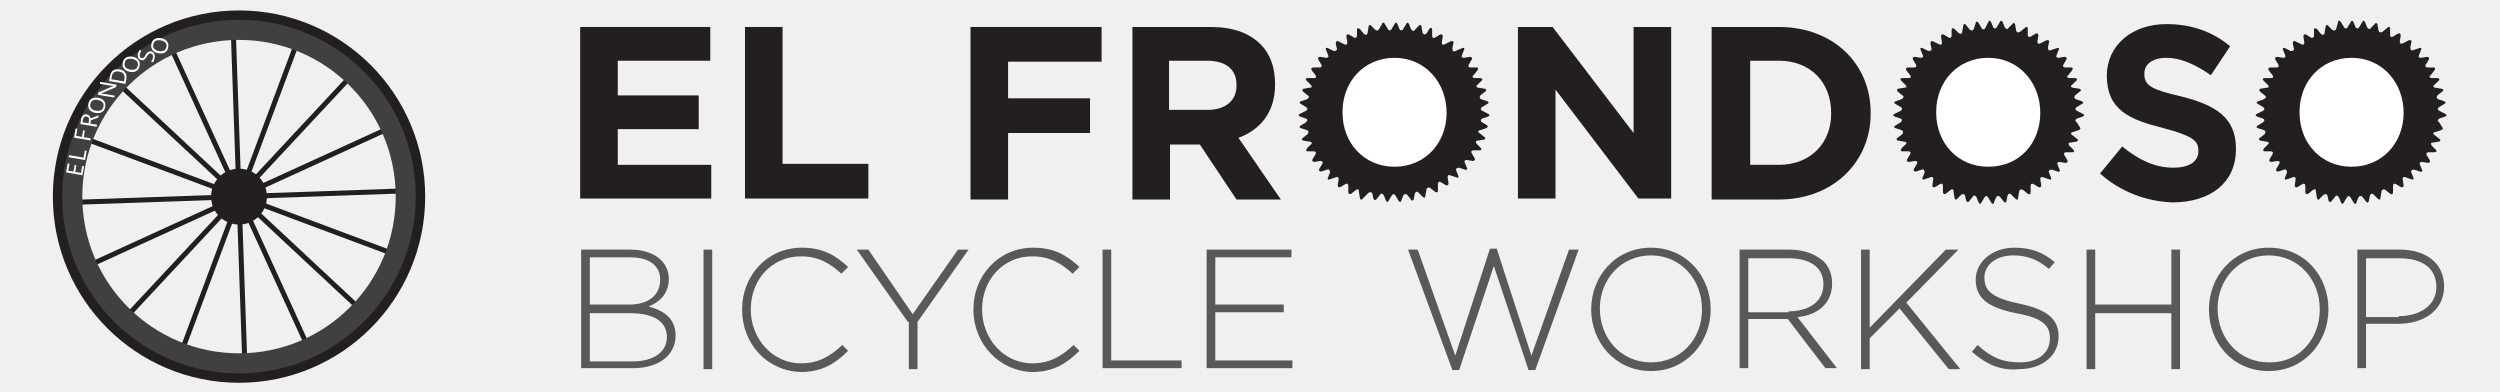
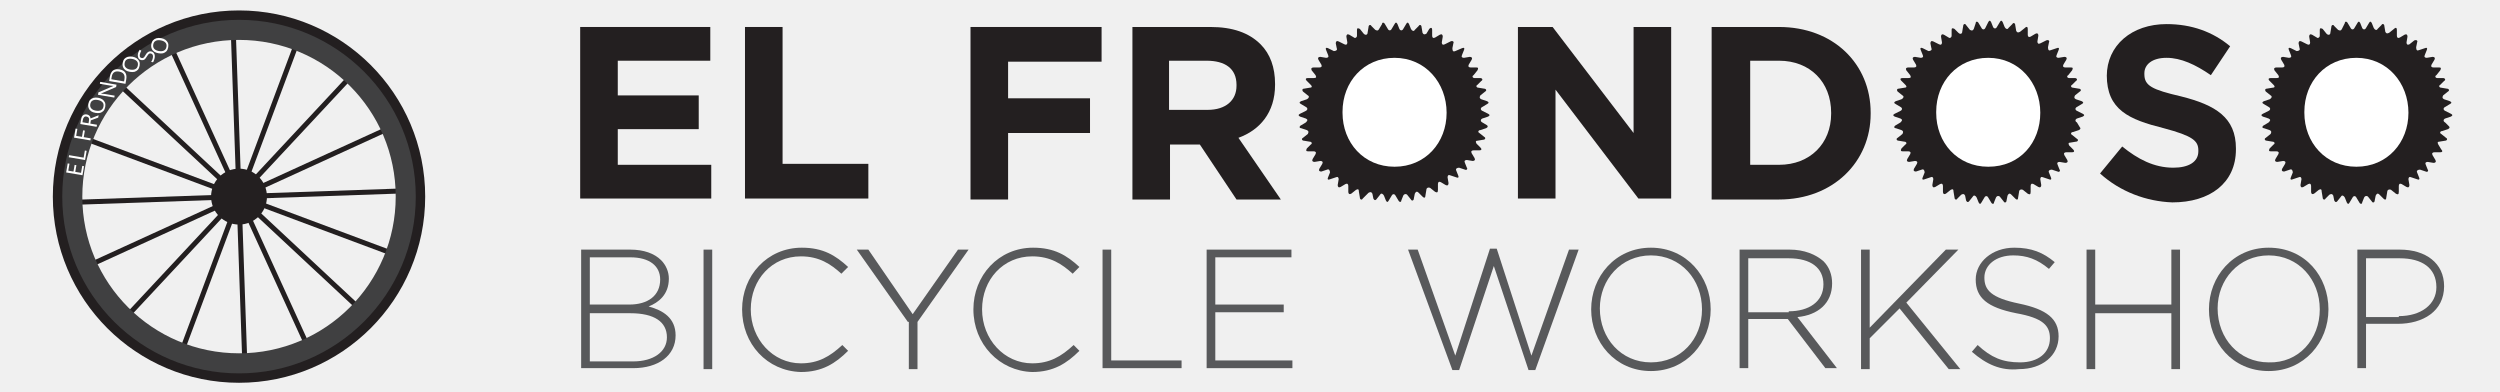
<svg xmlns="http://www.w3.org/2000/svg" version="1.1" id="Layer_1" x="0px" y="0px" viewBox="0 0 259.4 40.6" enable-background="new 0 0 259.4 40.6" xml:space="preserve">
  <path fill="#231F20" d="M60.2,2.8h13.5v3.5h-9.6v3.6h8.4v3.5h-8.4v3.7h9.7v3.5H60.2V2.8z" />
  <path fill="#231F20" d="M77.3,2.8h3.9V17h8.9v3.6H77.3V2.8z" />
  <path fill="#231F20" d="M100.7,2.8h13.6v3.6h-9.7v3.8h8.5v3.6h-8.5v6.9h-3.9V2.8z" />
  <path fill="#231F20" d="M117.4,2.8h8.2c2.3,0,4,0.6,5.2,1.8c1,1,1.5,2.4,1.5,4.1v0.1c0,2.9-1.6,4.7-3.8,5.5l4.4,6.4h-4.6l-3.8-5.7  h-3.1v5.7h-3.9V2.8z M125.3,11.4c1.9,0,3-1,3-2.5V8.8c0-1.7-1.2-2.5-3.1-2.5h-3.9v5.1H125.3z" />
  <path display="none" fill="#231F20" d="M135.2,11.7L135.2,11.7c0-5.1,4-9.3,9.5-9.3c5.5,0,9.5,4.1,9.5,9.2v0.1c0,5.1-4,9.2-9.5,9.2  C139.2,20.9,135.2,16.8,135.2,11.7z M150.1,11.7L150.1,11.7c0-3.1-2.2-5.7-5.4-5.7s-5.4,2.5-5.4,5.6v0.1c0,3.1,2.2,5.6,5.4,5.6  S150.1,14.8,150.1,11.7z" />
  <g>
    <g>
      <path fill="#231F20" d="M153.8,12.7c-0.2-0.1-0.2-0.3,0-0.4l0.6-0.2c0.2-0.1,0.2-0.2,0-0.3l-0.6-0.3c-0.2-0.1-0.2-0.3,0-0.4    l0.5-0.3c0.2-0.1,0.2-0.2,0-0.3l-0.6-0.2c-0.2-0.1-0.2-0.2-0.1-0.4l0.5-0.4c0.2-0.1,0.1-0.3-0.1-0.3l-0.6-0.1    c-0.2,0-0.3-0.2-0.1-0.3l0.4-0.4c0.2-0.1,0.1-0.3-0.1-0.3l-0.6,0c-0.2,0-0.3-0.2-0.1-0.3l0.4-0.5c0.1-0.2,0.1-0.3-0.1-0.3l-0.6,0    c-0.2,0-0.3-0.1-0.2-0.3l0.3-0.5c0.1-0.2,0-0.3-0.2-0.3l-0.6,0.1c-0.2,0-0.3-0.1-0.2-0.3l0.2-0.5c0.1-0.2,0-0.3-0.2-0.2L151,5.3    c-0.2,0.1-0.3,0-0.3-0.3l0.1-0.5c0.1-0.2-0.1-0.3-0.3-0.2l-0.6,0.3c-0.2,0.1-0.3,0-0.3-0.2l0.1-0.6c0-0.2-0.1-0.3-0.3-0.2    l-0.5,0.3c-0.2,0.1-0.3,0-0.3-0.2l0-0.6c0-0.2-0.1-0.3-0.3-0.1L148,3.5c-0.2,0.1-0.3,0.1-0.4-0.1l-0.1-0.6c0-0.2-0.2-0.3-0.3-0.1    l-0.4,0.4c-0.1,0.2-0.3,0.1-0.4-0.1l-0.2-0.5c-0.1-0.2-0.2-0.2-0.3,0l-0.3,0.5c-0.1,0.2-0.3,0.2-0.4,0l-0.2-0.5    c-0.1-0.2-0.2-0.2-0.3,0l-0.3,0.5c-0.1,0.2-0.3,0.2-0.4,0l-0.3-0.5c-0.1-0.2-0.3-0.2-0.3,0L143.1,3c-0.1,0.2-0.2,0.2-0.4,0.1    l-0.4-0.4c-0.1-0.2-0.3-0.1-0.3,0.1l-0.1,0.6c0,0.2-0.2,0.3-0.4,0.1L141.1,3c-0.2-0.1-0.3-0.1-0.3,0.1l0,0.6    c0,0.2-0.2,0.3-0.3,0.2l-0.5-0.3c-0.2-0.1-0.3,0-0.3,0.2l0.1,0.6c0,0.2-0.1,0.3-0.3,0.2l-0.6-0.3c-0.2-0.1-0.3,0-0.3,0.2l0.1,0.5    c0.1,0.2-0.1,0.3-0.3,0.3L137.8,5c-0.2-0.1-0.3,0-0.2,0.2l0.2,0.5c0.1,0.2,0,0.3-0.2,0.3L137,5.9c-0.2,0-0.3,0.1-0.2,0.3l0.3,0.5    c0.1,0.2,0,0.3-0.2,0.3l-0.6,0c-0.2,0-0.3,0.1-0.2,0.3l0.4,0.5c0.1,0.2,0.1,0.3-0.2,0.3l-0.6,0c-0.2,0-0.3,0.1-0.1,0.3l0.4,0.4    c0.2,0.2,0.1,0.3-0.1,0.3l-0.6,0.1c-0.2,0-0.2,0.2-0.1,0.3l0.5,0.4c0.2,0.1,0.1,0.3-0.1,0.4l-0.6,0.2c-0.2,0.1-0.2,0.2,0,0.3    l0.5,0.3c0.2,0.1,0.2,0.3,0,0.4l-0.6,0.3c-0.2,0.1-0.2,0.2,0,0.3l0.6,0.2c0.2,0.1,0.2,0.2,0,0.4l-0.5,0.3c-0.2,0.1-0.2,0.3,0,0.3    l0.6,0.2c0.2,0.1,0.2,0.2,0.1,0.4l-0.5,0.4c-0.2,0.1-0.1,0.3,0.1,0.3l0.6,0.1c0.2,0,0.3,0.2,0.1,0.3l-0.4,0.4    c-0.1,0.2-0.1,0.3,0.1,0.3l0.6,0c0.2,0,0.3,0.1,0.2,0.3l-0.3,0.5c-0.1,0.2,0,0.3,0.2,0.3l0.6-0.1c0.2,0,0.3,0.1,0.2,0.3l-0.3,0.5    c-0.1,0.2,0,0.3,0.2,0.3l0.6-0.2c0.2-0.1,0.3,0.1,0.3,0.3l-0.2,0.5c-0.1,0.2,0,0.3,0.2,0.2l0.6-0.2c0.2-0.1,0.3,0,0.3,0.2    l-0.1,0.6c0,0.2,0.1,0.3,0.3,0.2l0.5-0.3c0.2-0.1,0.3,0,0.3,0.2l0,0.6c0,0.2,0.1,0.3,0.3,0.2l0.5-0.4c0.2-0.1,0.3-0.1,0.3,0.2    l0.1,0.6c0,0.2,0.2,0.3,0.3,0.1L142,20c0.2-0.1,0.3-0.1,0.4,0.1l0.1,0.5c0.1,0.2,0.2,0.2,0.3,0.1l0.4-0.5c0.1-0.2,0.3-0.1,0.4,0.1    l0.2,0.5c0.1,0.2,0.2,0.2,0.3,0l0.3-0.5c0.1-0.2,0.3-0.2,0.4,0l0.3,0.5c0.1,0.2,0.3,0.2,0.3,0l0.2-0.5c0.1-0.2,0.3-0.2,0.4-0.1    l0.4,0.5c0.1,0.2,0.3,0.1,0.3-0.1l0.1-0.5c0.1-0.2,0.2-0.3,0.4-0.1l0.4,0.4c0.2,0.2,0.3,0.1,0.3-0.1l0.1-0.6    c0-0.2,0.2-0.3,0.4-0.2l0.5,0.4c0.2,0.1,0.3,0.1,0.3-0.2l0-0.6c0-0.2,0.1-0.3,0.3-0.2l0.5,0.3c0.2,0.1,0.3,0,0.3-0.2l-0.1-0.6    c0-0.2,0.1-0.3,0.3-0.2l0.6,0.2c0.2,0.1,0.3,0,0.2-0.2l-0.2-0.5c-0.1-0.2,0.1-0.3,0.3-0.3l0.6,0.2c0.2,0.1,0.3-0.1,0.2-0.2    l-0.2-0.5c-0.1-0.2,0-0.3,0.2-0.3l0.6,0.1c0.2,0,0.3-0.1,0.2-0.3l-0.3-0.5c-0.1-0.2,0-0.3,0.2-0.3l0.6,0c0.2,0,0.3-0.1,0.1-0.3    l-0.4-0.4c-0.1-0.2-0.1-0.3,0.1-0.3l0.6-0.1c0.2,0,0.3-0.2,0.1-0.3l-0.5-0.4c-0.2-0.1-0.1-0.3,0.1-0.3l0.6-0.2    c0.2-0.1,0.2-0.2,0.1-0.3L153.8,12.7z" />
    </g>
    <path fill="#FFFFFF" d="M150.1,11.7L150.1,11.7c0-3.1-2.2-5.7-5.4-5.7s-5.4,2.5-5.4,5.6v0.1c0,3.1,2.2,5.6,5.4,5.6   S150.1,14.8,150.1,11.7z" />
  </g>
  <g>
    <g>
+       <path fill="#231F20" d="M253.7,12.7c-0.2-0.1-0.2-0.3,0-0.4l0.6-0.2c0.2-0.1,0.2-0.2,0-0.3l-0.6-0.3c-0.2-0.1-0.2-0.3,0-0.4    l0.5-0.3c0.2-0.1,0.2-0.2,0-0.3l-0.6-0.2c-0.2-0.1-0.2-0.2-0.1-0.4l0.5-0.4c0.2-0.1,0.1-0.3-0.1-0.3l-0.6-0.1    c-0.2,0-0.3-0.2-0.1-0.3l0.4-0.4c0.2-0.1,0.1-0.3-0.1-0.3l-0.6,0c-0.2,0-0.3-0.2-0.1-0.3l0.4-0.5c0.1-0.2,0.1-0.3-0.1-0.3l-0.6,0    c-0.2,0-0.3-0.1-0.2-0.3l0.3-0.5c0.1-0.2,0-0.3-0.2-0.3l-0.6,0.1c-0.2,0-0.3-0.1-0.2-0.3l0.2-0.5c0.1-0.2,0-0.3-0.2-0.2l-0.6,0.2    c-0.2,0.1-0.3,0-0.3-0.3l0.1-0.5c0.1-0.2-0.1-0.3-0.3-0.2L250,4.6c-0.2,0.1-0.3,0-0.3-0.2l0.1-0.6c0-0.2-0.1-0.3-0.3-0.2l-0.5,0.3    c-0.2,0.1-0.3,0-0.3-0.2l0-0.6c0-0.2-0.1-0.3-0.3-0.1l-0.5,0.4c-0.2,0.1-0.3,0.1-0.4-0.1l-0.1-0.6c0-0.2-0.2-0.3-0.3-0.1l-0.4,0.4    c-0.1,0.2-0.3,0.1-0.4-0.1l-0.2-0.5c-0.1-0.2-0.2-0.2-0.3,0l-0.3,0.5c-0.1,0.2-0.3,0.2-0.4,0l-0.2-0.5c-0.1-0.2-0.2-0.2-0.3,0    l-0.3,0.5c-0.1,0.2-0.3,0.2-0.4,0l-0.3-0.5c-0.1-0.2-0.3-0.2-0.3,0L243,3c-0.1,0.2-0.2,0.2-0.4,0.1l-0.4-0.4    c-0.1-0.2-0.3-0.1-0.3,0.1l-0.1,0.6c0,0.2-0.2,0.3-0.4,0.1L241,3c-0.2-0.1-0.3-0.1-0.3,0.1l0,0.6c0,0.2-0.2,0.3-0.3,0.2l-0.5-0.3    c-0.2-0.1-0.3,0-0.3,0.2l0.1,0.6c0,0.2-0.1,0.3-0.3,0.2l-0.6-0.3c-0.2-0.1-0.3,0-0.3,0.2l0.1,0.5c0.1,0.2-0.1,0.3-0.3,0.3L237.7,5    c-0.2-0.1-0.3,0-0.2,0.2l0.2,0.5c0.1,0.2,0,0.3-0.2,0.3l-0.6-0.1c-0.2,0-0.3,0.1-0.2,0.3l0.3,0.5c0.1,0.2,0,0.3-0.2,0.3l-0.6,0    c-0.2,0-0.3,0.1-0.2,0.3l0.4,0.5c0.1,0.2,0.1,0.3-0.2,0.3l-0.6,0c-0.2,0-0.3,0.1-0.1,0.3l0.4,0.4c0.2,0.2,0.1,0.3-0.1,0.3    l-0.6,0.1c-0.2,0-0.2,0.2-0.1,0.3l0.5,0.4c0.2,0.1,0.1,0.3-0.1,0.4l-0.6,0.2c-0.2,0.1-0.2,0.2,0,0.3l0.5,0.3    c0.2,0.1,0.2,0.3,0,0.4l-0.6,0.3c-0.2,0.1-0.2,0.2,0,0.3l0.6,0.2c0.2,0.1,0.2,0.2,0,0.4l-0.5,0.3c-0.2,0.1-0.2,0.3,0,0.3l0.6,0.2    c0.2,0.1,0.2,0.2,0.1,0.4l-0.5,0.4c-0.2,0.1-0.1,0.3,0.1,0.3l0.6,0.1c0.2,0,0.3,0.2,0.1,0.3l-0.4,0.4c-0.1,0.2-0.1,0.3,0.1,0.3    l0.6,0c0.2,0,0.3,0.1,0.2,0.3l-0.3,0.5c-0.1,0.2,0,0.3,0.2,0.3l0.6-0.1c0.2,0,0.3,0.1,0.2,0.3l-0.3,0.5c-0.1,0.2,0,0.3,0.2,0.3    l0.6-0.2c0.2-0.1,0.3,0.1,0.3,0.3l-0.2,0.5c-0.1,0.2,0,0.3,0.2,0.2l0.6-0.2c0.2-0.1,0.3,0,0.3,0.2l-0.1,0.6c0,0.2,0.1,0.3,0.3,0.2    l0.5-0.3c0.2-0.1,0.3,0,0.3,0.2l0,0.6c0,0.2,0.1,0.3,0.3,0.2l0.5-0.4c0.2-0.1,0.3-0.1,0.3,0.2l0.1,0.6c0,0.2,0.2,0.3,0.3,0.1    l0.4-0.4c0.2-0.1,0.3-0.1,0.4,0.1l0.1,0.5c0.1,0.2,0.2,0.2,0.3,0.1l0.4-0.5c0.1-0.2,0.3-0.1,0.4,0.1l0.2,0.5    c0.1,0.2,0.2,0.2,0.3,0l0.3-0.5c0.1-0.2,0.3-0.2,0.4,0l0.3,0.5c0.1,0.2,0.3,0.2,0.3,0l0.2-0.5c0.1-0.2,0.3-0.2,0.4-0.1l0.4,0.5    c0.1,0.2,0.3,0.1,0.3-0.1l0.1-0.5c0.1-0.2,0.2-0.3,0.4-0.1l0.4,0.4c0.2,0.2,0.3,0.1,0.3-0.1l0.1-0.6c0-0.2,0.2-0.3,0.4-0.2    l0.5,0.4c0.2,0.1,0.3,0.1,0.3-0.2l0-0.6c0-0.2,0.1-0.3,0.3-0.2l0.5,0.3c0.2,0.1,0.3,0,0.3-0.2l-0.1-0.6c0-0.2,0.1-0.3,0.3-0.2    l0.6,0.2c0.2,0.1,0.3,0,0.2-0.2l-0.2-0.5c-0.1-0.2,0.1-0.3,0.3-0.3l0.6,0.2c0.2,0.1,0.3-0.1,0.2-0.2l-0.2-0.5    c-0.1-0.2,0-0.3,0.2-0.3l0.6,0.1c0.2,0,0.3-0.1,0.2-0.3l-0.3-0.5c-0.1-0.2,0-0.3,0.2-0.3l0.6,0c0.2,0,0.3-0.1,0.1-0.3L253,15    c-0.1-0.2-0.1-0.3,0.1-0.3l0.6-0.1c0.2,0,0.3-0.2,0.1-0.3l-0.5-0.4c-0.2-0.1-0.1-0.3,0.1-0.3l0.6-0.2c0.2-0.1,0.2-0.2,0.1-0.3    L253.7,12.7z" />
+     </g>
+     <path fill="#FFFFFF" d="M249.9,11.7L249.9,11.7c0-3.1-2.2-5.7-5.4-5.7s-5.4,2.5-5.4,5.6v0.1c0,3.1,2.2,5.6,5.4,5.6   S249.9,14.8,249.9,11.7z" />
+   </g>
+   <g>
+     <g>
      <path fill="#231F20" d="M215.5,12.7c-0.2-0.1-0.2-0.3,0-0.4l0.6-0.2c0.2-0.1,0.2-0.2,0-0.3l-0.6-0.3c-0.2-0.1-0.2-0.3,0-0.4    l0.5-0.3c0.2-0.1,0.2-0.2,0-0.3l-0.6-0.2c-0.2-0.1-0.2-0.2-0.1-0.4l0.5-0.4c0.2-0.1,0.1-0.3-0.1-0.3l-0.6-0.1    c-0.2,0-0.3-0.2-0.1-0.3l0.4-0.4c0.2-0.1,0.1-0.3-0.1-0.3l-0.6,0c-0.2,0-0.3-0.2-0.1-0.3l0.4-0.5c0.1-0.2,0.1-0.3-0.1-0.3l-0.6,0    c-0.2,0-0.3-0.1-0.2-0.3l0.3-0.5c0.1-0.2,0-0.3-0.2-0.3l-0.6,0.1c-0.2,0-0.3-0.1-0.2-0.3l0.2-0.5c0.1-0.2,0-0.3-0.2-0.2l-0.6,0.2    c-0.2,0.1-0.3,0-0.3-0.3l0.1-0.5c0.1-0.2-0.1-0.3-0.3-0.2l-0.6,0.3c-0.2,0.1-0.3,0-0.3-0.2l0.1-0.6c0-0.2-0.1-0.3-0.3-0.2    l-0.5,0.3c-0.2,0.1-0.3,0-0.3-0.2l0-0.6c0-0.2-0.1-0.3-0.3-0.1l-0.5,0.4c-0.2,0.1-0.3,0.1-0.4-0.1l-0.1-0.6c0-0.2-0.2-0.3-0.3-0.1    l-0.4,0.4c-0.1,0.2-0.3,0.1-0.4-0.1l-0.2-0.5c-0.1-0.2-0.2-0.2-0.3,0l-0.3,0.5c-0.1,0.2-0.3,0.2-0.4,0l-0.2-0.5    c-0.1-0.2-0.2-0.2-0.3,0L206,2.9c-0.1,0.2-0.3,0.2-0.4,0l-0.3-0.5c-0.1-0.2-0.3-0.2-0.3,0L204.8,3c-0.1,0.2-0.2,0.2-0.4,0.1    L204,2.6c-0.1-0.2-0.3-0.1-0.3,0.1l-0.1,0.6c0,0.2-0.2,0.3-0.4,0.1L202.8,3c-0.2-0.1-0.3-0.1-0.3,0.1l0,0.6c0,0.2-0.2,0.3-0.3,0.2    l-0.5-0.3c-0.2-0.1-0.3,0-0.3,0.2l0.1,0.6c0,0.2-0.1,0.3-0.3,0.2l-0.6-0.3c-0.2-0.1-0.3,0-0.3,0.2l0.1,0.5    c0.1,0.2-0.1,0.3-0.3,0.3L199.5,5c-0.2-0.1-0.3,0-0.2,0.2l0.2,0.5c0.1,0.2,0,0.3-0.2,0.3l-0.6-0.1c-0.2,0-0.3,0.1-0.2,0.3l0.3,0.5    c0.1,0.2,0,0.3-0.2,0.3l-0.6,0c-0.2,0-0.3,0.1-0.2,0.3l0.4,0.5c0.1,0.2,0.1,0.3-0.2,0.3l-0.6,0c-0.2,0-0.3,0.1-0.1,0.3l0.4,0.4    c0.2,0.2,0.1,0.3-0.1,0.3l-0.6,0.1c-0.2,0-0.2,0.2-0.1,0.3l0.5,0.4c0.2,0.1,0.1,0.3-0.1,0.4l-0.6,0.2c-0.2,0.1-0.2,0.2,0,0.3    l0.5,0.3c0.2,0.1,0.2,0.3,0,0.4l-0.6,0.3c-0.2,0.1-0.2,0.2,0,0.3l0.6,0.2c0.2,0.1,0.2,0.2,0,0.4l-0.5,0.3c-0.2,0.1-0.2,0.3,0,0.3    l0.6,0.2c0.2,0.1,0.2,0.2,0.1,0.4l-0.5,0.4c-0.2,0.1-0.1,0.3,0.1,0.3l0.6,0.1c0.2,0,0.3,0.2,0.1,0.3l-0.4,0.4    c-0.1,0.2-0.1,0.3,0.1,0.3l0.6,0c0.2,0,0.3,0.1,0.2,0.3l-0.3,0.5c-0.1,0.2,0,0.3,0.2,0.3l0.6-0.1c0.2,0,0.3,0.1,0.2,0.3l-0.3,0.5    c-0.1,0.2,0,0.3,0.2,0.3l0.6-0.2c0.2-0.1,0.3,0.1,0.3,0.3l-0.2,0.5c-0.1,0.2,0,0.3,0.2,0.2l0.6-0.2c0.2-0.1,0.3,0,0.3,0.2    l-0.1,0.6c0,0.2,0.1,0.3,0.3,0.2l0.5-0.3c0.2-0.1,0.3,0,0.3,0.2l0,0.6c0,0.2,0.1,0.3,0.3,0.2l0.5-0.4c0.2-0.1,0.3-0.1,0.3,0.2    l0.1,0.6c0,0.2,0.2,0.3,0.3,0.1l0.4-0.4c0.2-0.1,0.3-0.1,0.4,0.1l0.1,0.5c0.1,0.2,0.2,0.2,0.3,0.1l0.4-0.5    c0.1-0.2,0.3-0.1,0.4,0.1l0.2,0.5c0.1,0.2,0.2,0.2,0.3,0l0.3-0.5c0.1-0.2,0.3-0.2,0.4,0l0.3,0.5c0.1,0.2,0.3,0.2,0.3,0l0.2-0.5    c0.1-0.2,0.3-0.2,0.4-0.1l0.4,0.5c0.1,0.2,0.3,0.1,0.3-0.1l0.1-0.5c0.1-0.2,0.2-0.3,0.4-0.1l0.4,0.4c0.2,0.2,0.3,0.1,0.3-0.1    l0.1-0.6c0-0.2,0.2-0.3,0.4-0.2l0.5,0.4c0.2,0.1,0.3,0.1,0.3-0.2l0-0.6c0-0.2,0.1-0.3,0.3-0.2l0.5,0.3c0.2,0.1,0.3,0,0.3-0.2    l-0.1-0.6c0-0.2,0.1-0.3,0.3-0.2l0.6,0.2c0.2,0.1,0.3,0,0.2-0.2l-0.2-0.5c-0.1-0.2,0.1-0.3,0.3-0.3l0.6,0.2    c0.2,0.1,0.3-0.1,0.2-0.2l-0.2-0.5c-0.1-0.2,0-0.3,0.2-0.3l0.6,0.1c0.2,0,0.3-0.1,0.2-0.3l-0.3-0.5c-0.1-0.2,0-0.3,0.2-0.3l0.6,0    c0.2,0,0.3-0.1,0.1-0.3l-0.4-0.4c-0.1-0.2-0.1-0.3,0.1-0.3l0.6-0.1c0.2,0,0.3-0.2,0.1-0.3l-0.5-0.4c-0.2-0.1-0.1-0.3,0.1-0.3    l0.6-0.2c0.2-0.1,0.2-0.2,0.1-0.3L215.5,12.7z" />
    </g>
    <path fill="#FFFFFF" d="M211.7,11.7L211.7,11.7c0-3.1-2.2-5.7-5.4-5.7s-5.4,2.5-5.4,5.6v0.1c0,3.1,2.2,5.6,5.4,5.6   C209.6,17.3,211.7,14.8,211.7,11.7z" />
-   </g>
-   <g>
-     <g>
-       <path fill="#231F20" d="M253.1,12.7c-0.2-0.1-0.2-0.3,0-0.4l0.6-0.2c0.2-0.1,0.2-0.2,0-0.3l-0.6-0.3c-0.2-0.1-0.2-0.3,0-0.4    l0.5-0.3c0.2-0.1,0.2-0.2,0-0.3l-0.6-0.2c-0.2-0.1-0.2-0.2-0.1-0.4l0.5-0.4c0.2-0.1,0.1-0.3-0.1-0.3l-0.6-0.1    c-0.2,0-0.3-0.2-0.1-0.3l0.4-0.4c0.2-0.1,0.1-0.3-0.1-0.3l-0.6,0c-0.2,0-0.3-0.2-0.1-0.3l0.4-0.5c0.1-0.2,0.1-0.3-0.1-0.3l-0.6,0    c-0.2,0-0.3-0.1-0.2-0.3l0.3-0.5c0.1-0.2,0-0.3-0.2-0.3l-0.6,0.1c-0.2,0-0.3-0.1-0.2-0.3l0.2-0.5c0.1-0.2,0-0.3-0.2-0.2l-0.6,0.2    c-0.2,0.1-0.3,0-0.3-0.3l0.1-0.5c0.1-0.2-0.1-0.3-0.3-0.2l-0.6,0.3c-0.2,0.1-0.3,0-0.3-0.2l0.1-0.6c0-0.2-0.1-0.3-0.3-0.2    l-0.5,0.3c-0.2,0.1-0.3,0-0.3-0.2l0-0.6c0-0.2-0.1-0.3-0.3-0.1l-0.5,0.4c-0.2,0.1-0.3,0.1-0.4-0.1l-0.1-0.6c0-0.2-0.2-0.3-0.3-0.1    l-0.4,0.4c-0.1,0.2-0.3,0.1-0.4-0.1l-0.2-0.5c-0.1-0.2-0.2-0.2-0.3,0l-0.3,0.5c-0.1,0.2-0.3,0.2-0.4,0l-0.2-0.5    c-0.1-0.2-0.2-0.2-0.3,0l-0.3,0.5c-0.1,0.2-0.3,0.2-0.4,0l-0.3-0.5c-0.1-0.2-0.3-0.2-0.3,0L242.4,3c-0.1,0.2-0.2,0.2-0.4,0.1    l-0.4-0.4c-0.1-0.2-0.3-0.1-0.3,0.1l-0.1,0.6c0,0.2-0.2,0.3-0.4,0.1L240.4,3c-0.2-0.1-0.3-0.1-0.3,0.1l0,0.6    c0,0.2-0.2,0.3-0.3,0.2l-0.5-0.3c-0.2-0.1-0.3,0-0.3,0.2l0.1,0.6c0,0.2-0.1,0.3-0.3,0.2l-0.6-0.3c-0.2-0.1-0.3,0-0.3,0.2L238,5    c0.1,0.2-0.1,0.3-0.3,0.3L237.1,5c-0.2-0.1-0.3,0-0.2,0.2l0.2,0.5c0.1,0.2,0,0.3-0.2,0.3l-0.6-0.1c-0.2,0-0.3,0.1-0.2,0.3l0.3,0.5    c0.1,0.2,0,0.3-0.2,0.3l-0.6,0c-0.2,0-0.3,0.1-0.2,0.3l0.4,0.5c0.1,0.2,0.1,0.3-0.2,0.3l-0.6,0c-0.2,0-0.3,0.1-0.1,0.3l0.4,0.4    c0.2,0.2,0.1,0.3-0.1,0.3l-0.6,0.1c-0.2,0-0.2,0.2-0.1,0.3l0.5,0.4c0.2,0.1,0.1,0.3-0.1,0.4l-0.6,0.2c-0.2,0.1-0.2,0.2,0,0.3    l0.5,0.3c0.2,0.1,0.2,0.3,0,0.4l-0.6,0.3c-0.2,0.1-0.2,0.2,0,0.3l0.6,0.2c0.2,0.1,0.2,0.2,0,0.4l-0.5,0.3c-0.2,0.1-0.2,0.3,0,0.3    l0.6,0.2c0.2,0.1,0.2,0.2,0.1,0.4l-0.5,0.4c-0.2,0.1-0.1,0.3,0.1,0.3l0.6,0.1c0.2,0,0.3,0.2,0.1,0.3l-0.4,0.4    c-0.1,0.2-0.1,0.3,0.1,0.3l0.6,0c0.2,0,0.3,0.1,0.2,0.3l-0.3,0.5c-0.1,0.2,0,0.3,0.2,0.3l0.6-0.1c0.2,0,0.3,0.1,0.2,0.3l-0.3,0.5    c-0.1,0.2,0,0.3,0.2,0.3l0.6-0.2c0.2-0.1,0.3,0.1,0.3,0.3l-0.2,0.5c-0.1,0.2,0,0.3,0.2,0.2l0.6-0.2c0.2-0.1,0.3,0,0.3,0.2    l-0.1,0.6c0,0.2,0.1,0.3,0.3,0.2l0.5-0.3c0.2-0.1,0.3,0,0.3,0.2l0,0.6c0,0.2,0.1,0.3,0.3,0.2l0.5-0.4c0.2-0.1,0.3-0.1,0.3,0.2    l0.1,0.6c0,0.2,0.2,0.3,0.3,0.1l0.4-0.4c0.2-0.1,0.3-0.1,0.4,0.1l0.1,0.5c0.1,0.2,0.2,0.2,0.3,0.1l0.4-0.5    c0.1-0.2,0.3-0.1,0.4,0.1l0.2,0.5c0.1,0.2,0.2,0.2,0.3,0l0.3-0.5c0.1-0.2,0.3-0.2,0.4,0l0.3,0.5c0.1,0.2,0.3,0.2,0.3,0l0.2-0.5    c0.1-0.2,0.3-0.2,0.4-0.1l0.4,0.5c0.1,0.2,0.3,0.1,0.3-0.1l0.1-0.5c0.1-0.2,0.2-0.3,0.4-0.1l0.4,0.4c0.2,0.2,0.3,0.1,0.3-0.1    l0.1-0.6c0-0.2,0.2-0.3,0.4-0.2l0.5,0.4c0.2,0.1,0.3,0.1,0.3-0.2l0-0.6c0-0.2,0.1-0.3,0.3-0.2l0.5,0.3c0.2,0.1,0.3,0,0.3-0.2    l-0.1-0.6c0-0.2,0.1-0.3,0.3-0.2l0.6,0.2c0.2,0.1,0.3,0,0.2-0.2l-0.2-0.5c-0.1-0.2,0.1-0.3,0.3-0.3l0.6,0.2    c0.2,0.1,0.3-0.1,0.2-0.2l-0.2-0.5c-0.1-0.2,0-0.3,0.2-0.3l0.6,0.1c0.2,0,0.3-0.1,0.2-0.3l-0.3-0.5c-0.1-0.2,0-0.3,0.2-0.3l0.6,0    c0.2,0,0.3-0.1,0.1-0.3l-0.4-0.4c-0.1-0.2-0.1-0.3,0.1-0.3l0.6-0.1c0.2,0,0.3-0.2,0.1-0.3l-0.5-0.4c-0.2-0.1-0.1-0.3,0.1-0.3    l0.6-0.2c0.2-0.1,0.2-0.2,0.1-0.3L253.1,12.7z" />
-     </g>
-     <path fill="#FFFFFF" d="M249.4,11.7L249.4,11.7c0-3.1-2.2-5.7-5.4-5.7s-5.4,2.5-5.4,5.6v0.1c0,3.1,2.2,5.6,5.4,5.6   C247.2,17.3,249.4,14.8,249.4,11.7z" />
  </g>
  <path fill="#231F20" d="M157.5,2.8h3.6l8.4,11v-11h3.9v17.8H170l-8.6-11.3v11.3h-3.9V2.8z" />
  <path fill="#231F20" d="M177.6,2.8h7c5.6,0,9.5,3.8,9.5,8.9v0.1c0,5-3.9,8.9-9.5,8.9h-7V2.8z M181.6,6.3v10.8h3  c3.2,0,5.4-2.2,5.4-5.3v-0.1c0-3.2-2.2-5.4-5.4-5.4H181.6z" />
  <path fill="#231F20" d="M217.9,18l2.3-2.8c1.6,1.3,3.3,2.2,5.3,2.2c1.6,0,2.6-0.6,2.6-1.7v-0.1c0-1-0.6-1.5-3.6-2.3  c-3.6-0.9-5.9-1.9-5.9-5.5V7.9c0-3.2,2.6-5.4,6.2-5.4c2.6,0,4.8,0.8,6.6,2.3l-2,3c-1.6-1.1-3.1-1.8-4.6-1.8s-2.3,0.7-2.3,1.6v0.1  c0,1.2,0.8,1.6,3.8,2.3c3.6,0.9,5.7,2.2,5.7,5.4v0.1c0,3.5-2.7,5.5-6.6,5.5C222.7,20.9,220,19.9,217.9,18z" />
  <path fill="#58595B" d="M60.3,25.9h5.1c1.4,0,2.5,0.4,3.2,1.1c0.5,0.5,0.8,1.2,0.8,1.9v0c0,1.7-1.1,2.5-2.1,2.9  c1.5,0.4,2.8,1.2,2.8,3v0c0,2.1-1.8,3.4-4.4,3.4h-5.4V25.9z M68.5,29c0-1.4-1.1-2.3-3.1-2.3h-4.2v4.9h4.1  C67.2,31.6,68.5,30.7,68.5,29L68.5,29z M65.4,32.5h-4.2v5h4.5c2.1,0,3.5-1,3.5-2.5v0C69.2,33.4,67.9,32.5,65.4,32.5z" />
  <path fill="#58595B" d="M73,25.9h0.9v12.4H73V25.9z" />
  <path fill="#58595B" d="M77,32.1L77,32.1c0-3.5,2.6-6.4,6.2-6.4c2.2,0,3.5,0.8,4.8,2l-0.7,0.7c-1.1-1-2.3-1.8-4.2-1.8  c-3,0-5.2,2.4-5.2,5.5v0c0,3.1,2.3,5.6,5.2,5.6c1.8,0,3-0.7,4.3-1.9l0.6,0.6c-1.3,1.3-2.7,2.2-4.9,2.2C79.6,38.5,77,35.7,77,32.1z" />
  <path fill="#58595B" d="M94.2,33.4l-5.3-7.5h1.2l4.6,6.7l4.7-6.7h1.1l-5.3,7.5v4.9h-0.9V33.4z" />
  <path fill="#58595B" d="M101,32.1L101,32.1c0-3.5,2.6-6.4,6.2-6.4c2.2,0,3.5,0.8,4.8,2l-0.7,0.7c-1.1-1-2.3-1.8-4.2-1.8  c-3,0-5.2,2.4-5.2,5.5v0c0,3.1,2.3,5.6,5.2,5.6c1.8,0,3-0.7,4.3-1.9l0.6,0.6c-1.3,1.3-2.7,2.2-4.9,2.2C103.7,38.5,101,35.7,101,32.1  z" />
  <path fill="#58595B" d="M114.4,25.9h0.9v11.5h7.3v0.8h-8.2V25.9z" />
  <path fill="#58595B" d="M125.2,25.9h8.8v0.8h-7.9v4.9h7.1v0.8h-7.1v5h8v0.8h-8.9V25.9z" />
  <path fill="#58595B" d="M146.1,25.9h1l3.9,11l3.6-11.1h0.7l3.6,11.1l3.9-11h1l-4.5,12.5h-0.7l-3.6-10.8l-3.6,10.8h-0.7L146.1,25.9z" />
  <path fill="#58595B" d="M165.1,32.1L165.1,32.1c0-3.4,2.5-6.4,6.2-6.4s6.2,3,6.2,6.4v0c0,3.4-2.5,6.4-6.2,6.4  C167.6,38.5,165.1,35.5,165.1,32.1z M176.6,32.1L176.6,32.1c0-3.1-2.2-5.6-5.3-5.6c-3.1,0-5.3,2.5-5.3,5.5v0c0,3.1,2.2,5.6,5.3,5.6  S176.6,35.2,176.6,32.1z" />
  <path fill="#58595B" d="M180.5,25.9h5.2c1.5,0,2.7,0.5,3.5,1.2c0.6,0.6,0.9,1.4,0.9,2.3v0c0,2.1-1.5,3.3-3.6,3.5l4.1,5.3h-1.2  l-3.9-5.1h-4.1v5.1h-0.9V25.9z M185.6,32.3c2.1,0,3.6-1,3.6-2.8v0c0-1.7-1.3-2.7-3.6-2.7h-4.2v5.6H185.6z" />
  <path fill="#58595B" d="M193.1,25.9h0.9V34l7.9-8.1h1.3l-5.4,5.5l5.6,6.9h-1.2l-5.1-6.3l-3.1,3.1v3.2h-0.9V25.9z" />
  <path fill="#58595B" d="M204.6,36.5l0.6-0.7c1.4,1.3,2.6,1.8,4.4,1.8c1.9,0,3.1-1,3.1-2.5v0c0-1.3-0.7-2.1-3.5-2.6  c-3-0.6-4.2-1.6-4.2-3.5v0c0-1.8,1.7-3.3,4-3.3c1.8,0,3,0.5,4.2,1.5l-0.6,0.7c-1.2-1-2.3-1.4-3.7-1.4c-1.8,0-3,1-3,2.3v0  c0,1.3,0.7,2.1,3.6,2.7c2.9,0.6,4.1,1.6,4.1,3.4v0c0,2-1.7,3.4-4.1,3.4C207.6,38.5,206.1,37.8,204.6,36.5z" />
  <path fill="#58595B" d="M216.5,25.9h0.9v5.7h7.9v-5.7h0.9v12.4h-0.9v-5.8h-7.9v5.8h-0.9V25.9z" />
  <path fill="#58595B" d="M229.2,32.1L229.2,32.1c0-3.4,2.5-6.4,6.2-6.4c3.8,0,6.2,3,6.2,6.4v0c0,3.4-2.5,6.4-6.2,6.4  C231.6,38.5,229.2,35.5,229.2,32.1z M240.7,32.1L240.7,32.1c0-3.1-2.2-5.6-5.3-5.6c-3.1,0-5.3,2.5-5.3,5.5v0c0,3.1,2.2,5.6,5.3,5.6  C238.5,37.7,240.7,35.2,240.7,32.1z" />
  <path fill="#58595B" d="M244.5,25.9h4.5c2.7,0,4.6,1.4,4.6,3.8v0c0,2.6-2.2,3.9-4.8,3.9h-3.3v4.6h-0.9V25.9z M248.9,32.8  c2.3,0,3.9-1.2,3.9-3v0c0-2-1.5-3-3.8-3h-3.5v6.1H248.9z" />
  <g>
    <g>
      <circle fill="none" stroke="#231F20" stroke-width="2.435" stroke-miterlimit="10" cx="24.8" cy="20.4" r="18.1" />
      <g>
        <line fill="none" stroke="#231F20" stroke-width="0.52" stroke-miterlimit="10" x1="30.9" y1="4.2" x2="18.8" y2="36.6" />
        <line fill="none" stroke="#231F20" stroke-width="0.52" stroke-miterlimit="10" x1="8.6" y1="14.3" x2="41" y2="26.4" />
        <line fill="none" stroke="#231F20" stroke-width="0.52" stroke-miterlimit="10" x1="17.6" y1="4.6" x2="32" y2="36.1" />
        <line fill="none" stroke="#231F20" stroke-width="0.52" stroke-miterlimit="10" x1="9.1" y1="27.6" x2="40.6" y2="13.2" />
        <line fill="none" stroke="#231F20" stroke-width="0.52" stroke-miterlimit="10" x1="24.2" y1="3.1" x2="25.4" y2="37.6" />
        <line fill="none" stroke="#231F20" stroke-width="0.52" stroke-miterlimit="10" x1="7.5" y1="21" x2="42.1" y2="19.8" />
        <line fill="none" stroke="#231F20" stroke-width="0.52" stroke-miterlimit="10" x1="12.2" y1="8.6" x2="37.5" y2="32.2" />
        <line fill="none" stroke="#231F20" stroke-width="0.52" stroke-miterlimit="10" x1="13" y1="33" x2="36.6" y2="7.7" />
      </g>
      <circle fill="none" stroke="#404041" stroke-width="2.082" stroke-miterlimit="10" cx="24.8" cy="20.4" r="17.3" />
      <circle fill="#231F20" cx="24.8" cy="20.4" r="2.9" />
    </g>
    <circle fill="none" cx="24.8" cy="20.4" r="16.4" />
    <text transform="matrix(0.1685 -0.9857 0.9857 0.1685 8.518 18.4141)">
      <tspan x="0" y="0" fill="#FFFFFF" font-family="'Gotham-Light'" font-size="2.412">E</tspan>
      <tspan x="1.6" y="0" fill="#FFFFFF" font-family="'Gotham-Light'" font-size="2.412" rotate="5.3">L</tspan>
      <tspan x="3" y="0.1" fill="#FFFFFF" font-family="'Gotham-Light'" font-size="2.412" rotate="8.9"> </tspan>
      <tspan x="3.7" y="0.2" fill="#FFFFFF" font-family="'Gotham-Light'" font-size="2.412" rotate="11.9">F</tspan>
      <tspan x="5.2" y="0.6" fill="#FFFFFF" font-family="'Gotham-Light'" font-size="2.412" rotate="18.3">R</tspan>
      <tspan x="6.7" y="1.1" fill="#FFFFFF" font-family="'Gotham-Light'" font-size="2.412" rotate="24.6">O</tspan>
      <tspan x="8.5" y="1.9" fill="#FFFFFF" font-family="'Gotham-Light'" font-size="2.412" rotate="31.3">N</tspan>
      <tspan x="10.1" y="2.8" fill="#FFFFFF" font-family="'Gotham-Light'" font-size="2.412" rotate="37.7">D</tspan>
      <tspan x="11.5" y="3.9" fill="#FFFFFF" font-family="'Gotham-Light'" font-size="2.412" rotate="44.3">O</tspan>
      <tspan x="12.9" y="5.3" fill="#FFFFFF" font-family="'Gotham-Light'" font-size="2.412" rotate="50.3">S</tspan>
      <tspan x="13.9" y="6.5" fill="#FFFFFF" font-family="'Gotham-Light'" font-size="2.412" rotate="56.4">O</tspan>
    </text>
  </g>
</svg>
